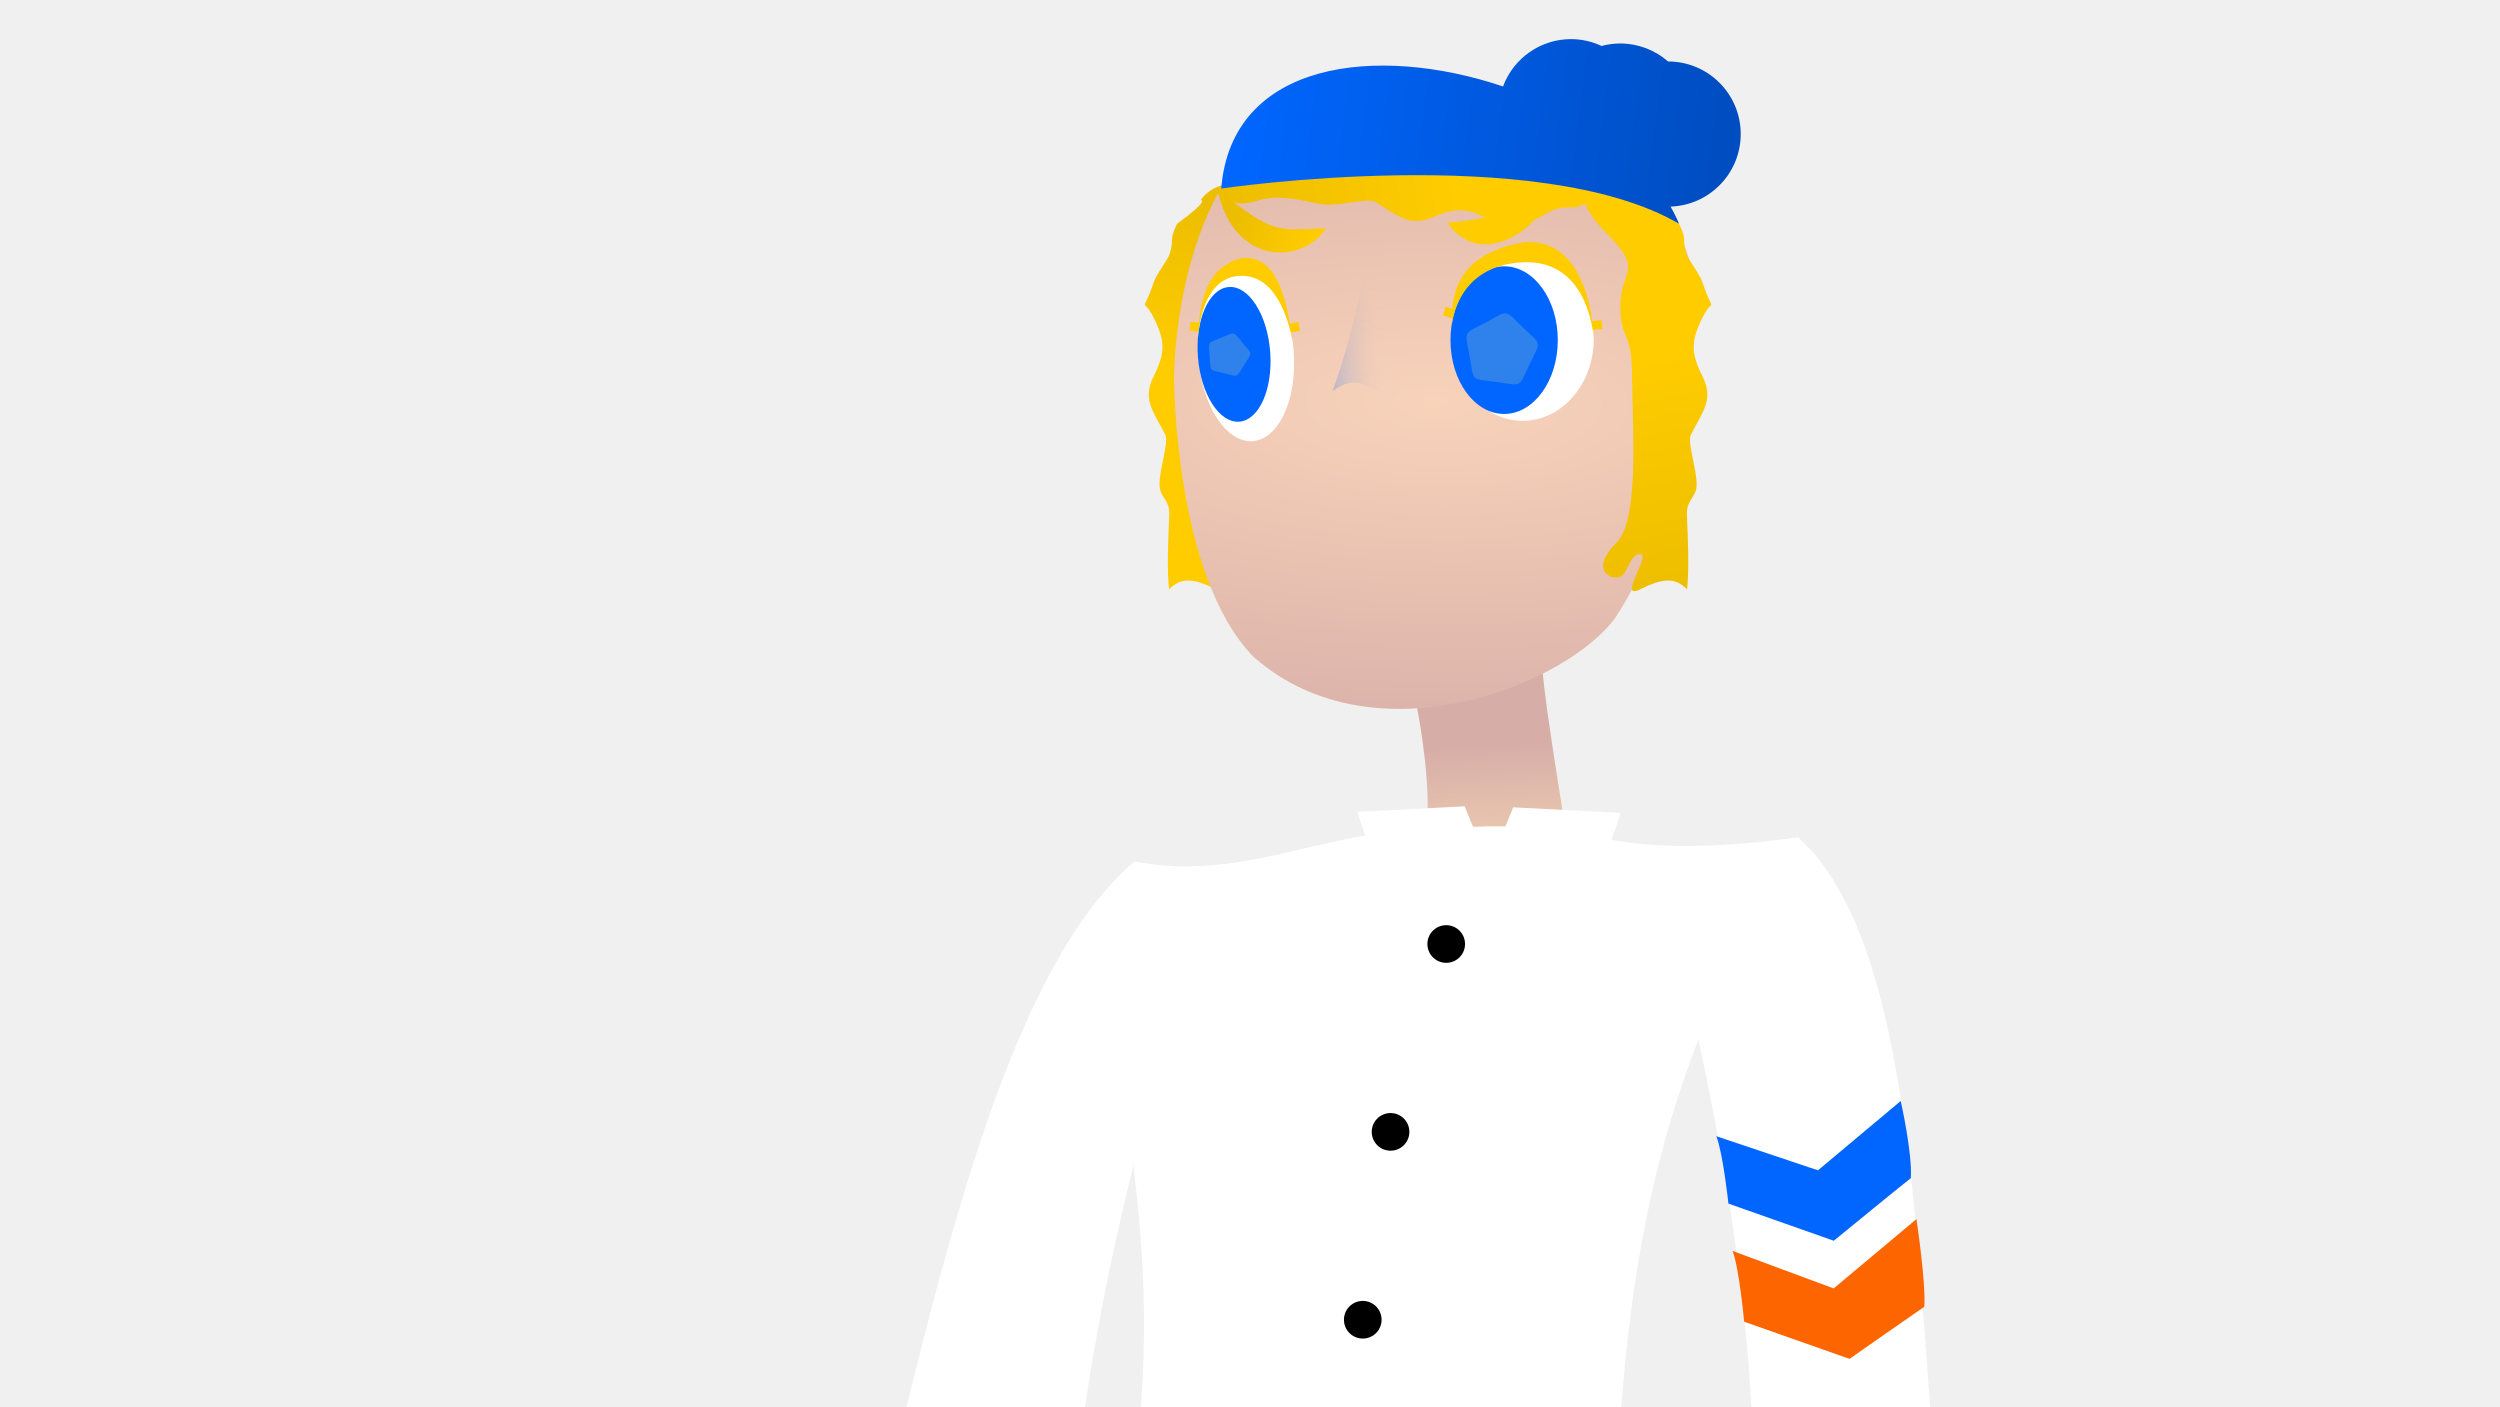
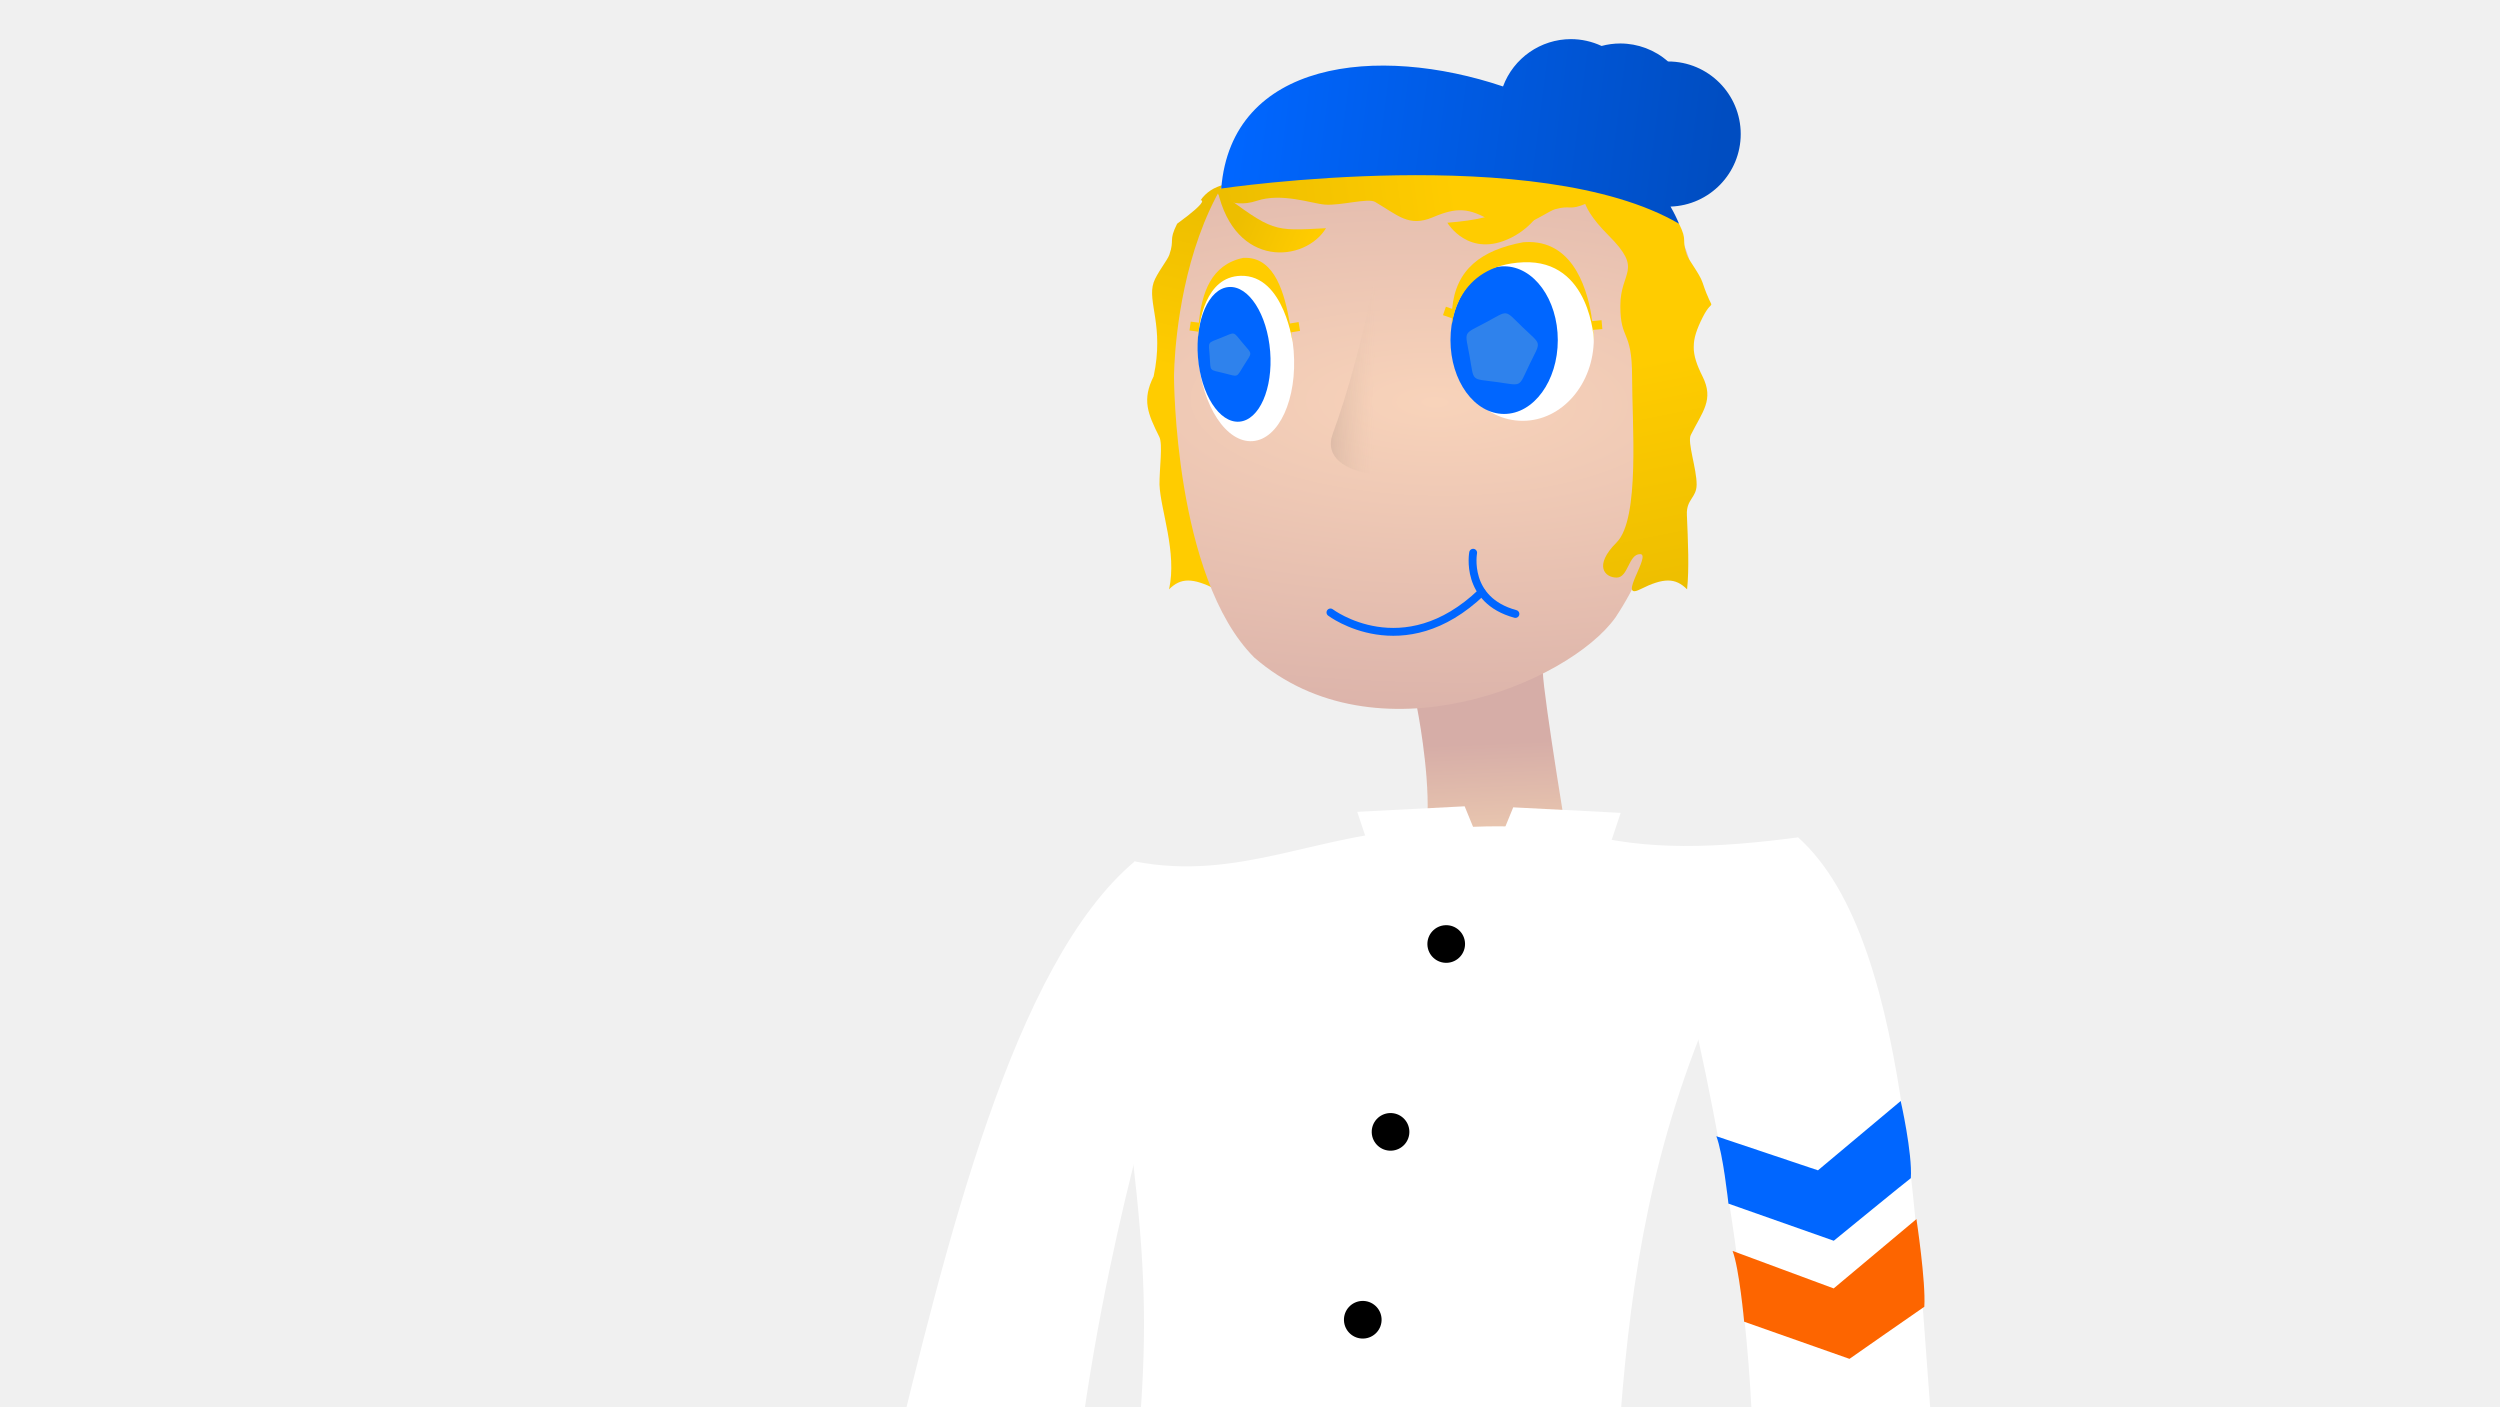
<svg xmlns="http://www.w3.org/2000/svg" xmlns:xlink="http://www.w3.org/1999/xlink" width="1920" height="1080" viewBox="0 0 508 285.75" version="1.1" id="svg8">
  <defs id="defs2">
    <linearGradient id="linearGradient4693">
      <stop style="stop-color:#ff6600;stop-opacity:1;" offset="0" id="stop4689" />
      <stop style="stop-color:#bc4b00;stop-opacity:1" offset="1" id="stop4691" />
    </linearGradient>
    <linearGradient id="linearGradient4513">
      <stop style="stop-color:#d6ada7;stop-opacity:1;" offset="0" id="stop4509" />
      <stop style="stop-color:#e9c6af;stop-opacity:1" offset="1" id="stop4511" />
    </linearGradient>
    <linearGradient id="linearGradient4496">
      <stop style="stop-color:#cccccc;stop-opacity:1;" offset="0" id="stop4492" />
      <stop style="stop-color:#b2b2b2;stop-opacity:1" offset="1" id="stop4494" />
    </linearGradient>
    <linearGradient id="linearGradient4488">
      <stop style="stop-color:#cccccc;stop-opacity:1" offset="0" id="stop4484" />
      <stop style="stop-color:#acacac;stop-opacity:1" offset="1" id="stop4486" />
    </linearGradient>
    <linearGradient id="linearGradient4472">
      <stop style="stop-color:#ffffff;stop-opacity:1;" offset="0" id="stop4468" />
      <stop style="stop-color:#f1f1f1;stop-opacity:1" offset="1" id="stop4470" />
    </linearGradient>
    <linearGradient id="linearGradient4456">
      <stop style="stop-color:#f3f3f3;stop-opacity:1" offset="0" id="stop4452" />
      <stop style="stop-color:#ffffff;stop-opacity:1" offset="1" id="stop4454" />
    </linearGradient>
    <linearGradient id="linearGradient4337">
      <stop style="stop-color:#1a1a1a;stop-opacity:1;" offset="0" id="stop4333" />
      <stop style="stop-color:#000000;stop-opacity:1" offset="1" id="stop4335" />
    </linearGradient>
    <linearGradient xlink:href="#linearGradient4337" id="linearGradient4339" x1="424.494" y1="377.874" x2="448.269" y2="373.732" gradientUnits="userSpaceOnUse" gradientTransform="matrix(1.59973,0,0,1.59973,-36.63953,143.3471)" />
    <linearGradient xlink:href="#linearGradient4456" id="linearGradient4458" x1="386.665" y1="208.209" x2="382.074" y2="175.538" gradientUnits="userSpaceOnUse" gradientTransform="matrix(1.59973,0,0,1.59973,-36.63953,143.3471)" />
    <linearGradient xlink:href="#linearGradient4472" id="linearGradient4474" x1="480.034" y1="192.652" x2="457.759" y2="213.553" gradientUnits="userSpaceOnUse" gradientTransform="matrix(1.59973,0,0,1.59973,-36.63953,143.3471)" />
    <linearGradient xlink:href="#linearGradient4488" id="linearGradient4490" x1="439.672" y1="228.46" x2="442.95" y2="232.152" gradientUnits="userSpaceOnUse" gradientTransform="matrix(1.59973,0,0,1.59973,-36.63953,143.3471)" />
    <linearGradient xlink:href="#linearGradient4496" id="linearGradient4498" x1="459.794" y1="244.485" x2="464.928" y2="250.558" gradientUnits="userSpaceOnUse" gradientTransform="matrix(1.59973,0,0,1.59973,-36.63953,143.3471)" />
    <linearGradient xlink:href="#linearGradient4513" id="linearGradient4515" x1="1654.319" y1="339.799" x2="1663.206" y2="381.147" gradientUnits="userSpaceOnUse" gradientTransform="matrix(0.4172206,0.07125769,-0.07125769,0.4172206,-1.104721,38.6865)" />
    <linearGradient xlink:href="#linearGradient4693" id="linearGradient4695" x1="383.763" y1="245.318" x2="449.558" y2="280.736" gradientUnits="userSpaceOnUse" gradientTransform="matrix(1.59973,0,0,1.59973,-36.63953,143.3471)" />
    <linearGradient xlink:href="#linearGradient4646" id="linearGradient4648" x1="403.797" y1="12.199" x2="469.783" y2="12.199" gradientUnits="userSpaceOnUse" />
    <linearGradient id="linearGradient4646">
      <stop style="stop-color:#000000;stop-opacity:1;" offset="0" id="stop4642" />
      <stop style="stop-color:#000000;stop-opacity:0;" offset="1" id="stop4644" />
    </linearGradient>
    <linearGradient xlink:href="#linearGradient4657" id="linearGradient4650" gradientUnits="userSpaceOnUse" x1="466.366" y1="32.3" x2="405.513" y2="24.476" gradientTransform="matrix(3.779528,0,0,3.779528,0,-42.51962)" />
    <linearGradient id="linearGradient4657">
      <stop id="stop4653" offset="0" style="stop-color:#004dc1;stop-opacity:1" />
      <stop id="stop4655" offset="1" style="stop-color:#0066ff;stop-opacity:1" />
    </linearGradient>
-     <linearGradient xlink:href="#linearGradient4438" id="linearGradient4427" x1="415.702" y1="74.024" x2="408.94" y2="75.451" gradientUnits="userSpaceOnUse" gradientTransform="matrix(1.59973,0,0,3.158882,-22.27946,-11.37884)" />
+     <linearGradient xlink:href="#linearGradient4438" id="linearGradient4427" x1="412.862" y1="75.949" x2="407.395" y2="75.832" gradientUnits="userSpaceOnUse" gradientTransform="matrix(2.113205,0,0,4.172807,-232.1587,-79.38799)" />
    <linearGradient id="linearGradient4438">
      <stop id="stop4434" offset="0" style="stop-color:#e9c6af;stop-opacity:0" />
-       <stop id="stop4436" offset="1" style="stop-color:#0066ff;stop-opacity:0.23" />
+       <stop id="stop4436" offset="1" style="stop-color:#d2b19f;stop-opacity:1" />
    </linearGradient>
    <linearGradient xlink:href="#linearGradient4629" id="linearGradient4614" x1="462.97" y1="81.613" x2="458.275" y2="76.179" gradientUnits="userSpaceOnUse" />
    <linearGradient id="linearGradient4629">
      <stop id="stop4625" offset="0" style="stop-color:#deb200;stop-opacity:1" />
      <stop id="stop4627" offset="1" style="stop-color:#ffcc00;stop-opacity:1" />
    </linearGradient>
    <linearGradient xlink:href="#linearGradient4667" id="linearGradient4661" gradientUnits="userSpaceOnUse" x1="462.97" y1="81.613" x2="457.125" y2="52.493" />
    <linearGradient id="linearGradient4667">
      <stop style="stop-color:#edbe00;stop-opacity:1" offset="0" id="stop4663" />
      <stop style="stop-color:#ffcc00;stop-opacity:1" offset="1" id="stop4665" />
    </linearGradient>
    <linearGradient xlink:href="#linearGradient4612" id="linearGradient4616" gradientUnits="userSpaceOnUse" x1="462.97" y1="81.613" x2="458.275" y2="76.179" />
    <linearGradient id="linearGradient4612">
      <stop style="stop-color:#ffcc00;stop-opacity:1" offset="0" id="stop4608" />
      <stop style="stop-color:#ffcc00;stop-opacity:1" offset="1" id="stop4610" />
    </linearGradient>
    <linearGradient xlink:href="#linearGradient977" id="linearGradient981" x1="415.426" y1="37.611" x2="406.026" y2="34.126" gradientUnits="userSpaceOnUse" gradientTransform="rotate(3.725615,410.1059,35.071)" />
    <linearGradient id="linearGradient977">
      <stop style="stop-color:#ffcc00;stop-opacity:1;" offset="0" id="stop973" />
      <stop style="stop-color:#edbe00;stop-opacity:1" offset="1" id="stop975" />
    </linearGradient>
    <linearGradient xlink:href="#linearGradient4629" id="linearGradient4380" gradientUnits="userSpaceOnUse" x1="462.97" y1="81.613" x2="458.275" y2="76.179" gradientTransform="rotate(-17.38837,440.2117,33.31124)" />
    <linearGradient gradientTransform="rotate(93.59207,457.291,28.36984)" xlink:href="#linearGradient4667" id="linearGradient4661-3" gradientUnits="userSpaceOnUse" x1="462.97" y1="81.613" x2="457.125" y2="52.493" />
    <radialGradient xlink:href="#linearGradient987" id="radialGradient989" cx="652.741" cy="229.145" fx="652.741" fy="229.145" r="53.013" gradientTransform="matrix(3.74465,0.05899143,-0.02255445,1.431709,-1786.378,-137.4301)" gradientUnits="userSpaceOnUse" />
    <linearGradient id="linearGradient987">
      <stop style="stop-color:#f8d3ba;stop-opacity:1" offset="0" id="stop983" />
      <stop style="stop-color:#d6ada7;stop-opacity:1" offset="1" id="stop1007" />
    </linearGradient>
    <linearGradient gradientTransform="translate(1.1291667e-5,-7.99865e-6)" xlink:href="#linearGradient977" id="linearGradient971" x1="598.211" y1="222.128" x2="606.31" y2="188.886" gradientUnits="userSpaceOnUse" />
    <linearGradient xlink:href="#linearGradient4612" id="linearGradient1167" gradientUnits="userSpaceOnUse" x1="462.97" y1="81.613" x2="458.275" y2="76.179" />
  </defs>
  <g id="layer1" transform="translate(-361.1711,-147.4067)" style="display:inline">
    <path style="fill:url(#linearGradient4515);fill-opacity:1;stroke:none;stroke-width:1.631px;stroke-linecap:butt;stroke-linejoin:miter;stroke-opacity:1" d="m 649.104,291.138 c 0,0 2.471,12.327 2.144,21.796 -0.62,1.829 -1.869,2.43 -2.318,3.857 0.68,-0.039 1.337,-0.003 1.978,0.081 -0.148,0.971 -0.343,1.873 -0.597,2.68 2.31,-0.132 4.422,-0.226 6.39,-0.294 4.799,3.285 8.285,8.686 11.281,8.87 7.087,0.436 10.095,-4.528 11.207,-7.241 0.986,0.47 1.046,0.851 1.046,0.851 0,0 -5.417,-32.588 -5.565,-37.837 -0.023,-0.82 -0.67,-1.303 -1.746,-1.534 -5.979,1.948 -16.807,6.478 -23.82,8.772 z" id="path4612" />
-     <path id="path4544" d="m 619.442,185.715 c 0,0 2.385,2.385 -4.77,9.541 -7.156,7.156 -2.385,7.156 -2.385,14.311 0,7.156 -2.385,4.77 -2.385,14.311 0,9.541 -1.637,28.969 3.133,33.74 4.77,4.77 2.385,7.156 0,7.156 -2.385,0 -2.385,-4.77 -4.77,-4.77 -2.385,0 4.77,9.541 0,7.156 -4.77,-2.385 -7.156,-2.385 -9.541,0 -0.446,-4.167 -0.191,-9.765 0.04,-15.147 0.136,-3.162 -1.954,-3.428 -1.982,-6.106 -0.034,-3.201 1.925,-8.639 1.194,-10.101 -2.385,-4.77 -4.77,-7.156 -2.385,-11.926 2.385,-4.77 2.385,-7.156 0,-11.926 -2.385,-4.77 -2.385,0 0,-7.156 0.588,-1.763 2.819,-4.54 3.189,-5.612 1.13,-3.281 -0.216,-2.719 1.582,-6.314 6.9,-5.026 4.77,-4.77 4.77,-4.77 2.165,-3.249 7.003,-4.312 10.279,-2.457 z" style="display:inline;fill:url(#linearGradient971);fill-opacity:1;stroke:none;stroke-width:0.477px;stroke-linecap:butt;stroke-linejoin:miter;stroke-opacity:1" />
+     <path id="path4544" d="m 619.442,185.715 c 0,0 2.385,2.385 -4.77,9.541 -7.156,7.156 -2.385,7.156 -2.385,14.311 0,7.156 -2.385,4.77 -2.385,14.311 0,9.541 -1.637,28.969 3.133,33.74 4.77,4.77 2.385,7.156 0,7.156 -2.385,0 -2.385,-4.77 -4.77,-4.77 -2.385,0 4.77,9.541 0,7.156 -4.77,-2.385 -7.156,-2.385 -9.541,0 1.657,-7.532 -1.74,-16.115 -1.942,-21.253 -0.034,-3.201 0.697,-8.261 -0.035,-9.723 -2.385,-4.77 -3.542,-7.534 -1.157,-12.304 2.193,-10.274 -1.35,-15.124 0,-19.082 0.588,-1.763 2.819,-4.54 3.189,-5.612 1.13,-3.281 -0.216,-2.719 1.582,-6.314 6.9,-5.026 4.77,-4.77 4.77,-4.77 2.165,-3.249 7.003,-4.312 10.279,-2.457 z" style="display:inline;fill:url(#linearGradient971);fill-opacity:1;stroke:none;stroke-width:0.477px;stroke-linecap:butt;stroke-linejoin:miter;stroke-opacity:1" />
    <path style="display:inline;fill:url(#radialGradient989);fill-opacity:1;stroke:none;stroke-width:1.631px;stroke-linecap:butt;stroke-linejoin:miter;stroke-opacity:1" d="m 599.729,223.926 c 0,0 0,40.779 16.312,57.091 24.696,21.512 63.921,5.206 73.402,-8.156 16.312,-24.467 16.312,-65.246 16.312,-65.246 0,0 0,-40.779 -65.246,-40.779 -40.779,6e-5 -40.779,57.091 -40.779,57.091 z" id="path4487" />
    <ellipse ry="16.696" rx="14.46" cy="216.223" cx="670.573" id="ellipse4497" style="display:inline;fill:#ffffff;fill-opacity:1;stroke:none;stroke-width:6.781;stroke-linecap:round;stroke-linejoin:round;stroke-miterlimit:4;stroke-dasharray:none;stroke-opacity:1;paint-order:stroke fill markers" />
    <ellipse ry="15.001" rx="10.903" cy="216.52" cx="666.812" id="path4526" style="display:inline;fill:#0066ff;fill-opacity:1;stroke:none;stroke-width:32.257;stroke-linecap:square;stroke-linejoin:round;stroke-miterlimit:4;stroke-dasharray:none;stroke-dashoffset:0;stroke-opacity:1;paint-order:stroke markers fill" />
    <path id="path4647" d="m 605.059,226.963 26.856,-4e-5" style="display:inline;fill:none;stroke:none;stroke-width:0;stroke-linecap:butt;stroke-linejoin:miter;stroke-miterlimit:4;stroke-dasharray:none;stroke-opacity:1" />
    <ellipse ry="17.614" rx="9.711" cy="266.888" cx="595.303" id="ellipse4499" style="display:inline;fill:#ffffff;fill-opacity:1;stroke:none;stroke-width:6.991;stroke-linecap:round;stroke-linejoin:round;stroke-miterlimit:4;stroke-dasharray:none;stroke-opacity:1;paint-order:stroke fill markers" transform="rotate(-4.488558)" />
    <ellipse style="display:inline;fill:#0066ff;fill-opacity:1;stroke:none;stroke-width:5.372;stroke-linecap:round;stroke-linejoin:round;stroke-miterlimit:4;stroke-dasharray:none;stroke-opacity:1;paint-order:stroke fill markers" id="path4491" cx="592.883" cy="266.627" rx="7.361" ry="13.722" transform="rotate(-4.488558)" />
    <g id="g4606" style="display:inline;fill:url(#linearGradient4614);fill-opacity:1" transform="matrix(1.59973,0,0,1.59973,-36.63952,136.6001)">
      <path id="path4645" d="m 450.018,30.702 c 0,0 -1.491,1.491 2.982,5.964 4.473,4.473 1.491,4.473 1.491,8.946 0,4.473 1.491,2.982 1.491,8.946 0,5.964 1.023,18.109 -1.959,21.091 -2.982,2.982 -1.491,4.473 0,4.473 1.491,0 1.491,-2.982 2.982,-2.982 1.491,0 -2.982,5.964 0,4.473 2.982,-1.491 4.473,-1.491 5.964,0 0.279,-2.605 0.119,-6.104 -0.025,-9.468 -0.085,-1.977 1.221,-2.143 1.239,-3.817 0.021,-2.001 -1.204,-5.4 -0.746,-6.314 1.491,-2.982 2.982,-4.473 1.491,-7.455 -1.491,-2.982 -1.491,-4.473 0,-7.455 1.491,-2.982 1.491,0 0,-4.473 -0.367,-1.102 -1.762,-2.838 -1.993,-3.508 -0.706,-2.051 0.135,-1.699 -0.989,-3.947 -4.313,-3.142 -2.982,-2.982 -2.982,-2.982 z" style="fill:url(#linearGradient4661);fill-opacity:1;stroke:none;stroke-width:0.298px;stroke-linecap:butt;stroke-linejoin:miter;stroke-opacity:1" />
      <path style="fill:url(#linearGradient1167);fill-opacity:1;stroke:none;stroke-width:4.411px;stroke-linecap:butt;stroke-linejoin:miter;stroke-opacity:1" d="m 1674.143,99.201 c -0.99,-0.011 -2.012,0.026 -3.066,0.115 -20.026,3.762 -32.351,12.952 -34.059,31.975 l -3.002,-1.031 -1.393,4.057 4.057,1.393 0.139,-0.4 c -0.015,1.226 7e-4,2.482 0.064,3.783 0,0 1.839,-28.797 34.324,-30.162 32.485,-1.364 33.883,37.744 33.883,37.744 0,0 -0.03,-2.093 -0.32,-5.307 l 4.354,-0.369 -0.377,-4.271 -4.457,0.457 c -1.877,-13.771 -8.262,-37.728 -30.146,-37.982 z" transform="matrix(0.2645833,0,0,0.2645833,0,11.24998)" id="path4505" />
      <path id="path4513" d="m 403.335,30.941 c 7.097,5.292 6.97,5.165 13.768,4.8 -2.642,4.344 -11.549,5.191 -13.768,-4.8 z" style="fill:url(#linearGradient981);fill-opacity:1;stroke:none;stroke-width:1.14px;stroke-linecap:butt;stroke-linejoin:miter;stroke-opacity:1" />
      <path style="fill:url(#linearGradient4380);fill-opacity:1;stroke:none;stroke-width:1.14px;stroke-linecap:butt;stroke-linejoin:miter;stroke-opacity:1" d="m 432.517,35.046 c 7.582,-0.597 8.703,-2.116 14.087,-7.626 0,0 -0.493,6.746 -5.928,9.501 -5.435,2.755 -8.159,-1.875 -8.159,-1.875 z" id="path4515" />
      <path id="path4509" transform="matrix(0.2645833,0,0,0.2645833,0,11.24998)" d="m 1538.352,106.797 c -0.549,-0.018 -1.113,-0.01 -1.691,0.025 -15.428,3.289 -19.806,16.766 -21.239,31.096 l -3.91,-0.495 -0.582,4.248 4.172,0.572 c -0.08,1.236 -0.147,2.471 -0.201,3.699 0.555,-8.385 3.631,-30.086 20.637,-30.52 21.083,-0.536 25.182,33.498 25.182,33.498 -0.29,-1.981 -0.593,-4.132 -0.934,-6.367 l 4.209,-0.689 -0.693,-4.232 -4.203,0.689 c -2.509,-14.608 -7.199,-31.072 -20.746,-31.525 z m -23.451,39.146 c -0.133,2.01 -0.125,3.273 -0.125,3.273 0.035,-1.082 0.077,-2.176 0.125,-3.273 z" style="fill:url(#linearGradient4616);fill-opacity:1;stroke:none;stroke-width:3.449px;stroke-linecap:butt;stroke-linejoin:miter;stroke-opacity:1" />
      <path id="path4645-5" d="m 455.419,20.965 c 0,0 -1.395,-1.581 -6.139,2.602 -4.744,4.184 -4.558,1.208 -9.022,0.928 -4.464,-0.28 -3.07,1.301 -9.022,0.928 -5.952,-0.374 -18.137,-0.113 -20.927,-3.276 -2.789,-3.163 -0.236,0.24 -0.329,1.728 -0.093,1.488 -1.252,-0.333 -1.345,1.155 -0.093,1.488 -3.521,-1.341 -2.22,1.728 1.301,3.07 -1.037,2.549 -2.618,3.944 -1.468,0.73 1.29,2.644 4.481,1.57 3.218,-1.083 7.032,0.351 8.702,0.474 1.995,0.147 5.465,-0.863 6.349,-0.349 2.883,1.675 4.277,3.256 7.347,1.955 3.07,-1.301 4.558,-1.208 7.44,0.467 2.883,1.675 -0.093,1.488 4.464,0.28 1.123,-0.298 2.943,-1.581 3.626,-1.77 2.091,-0.576 1.688,0.241 4.001,-0.739 3.406,-4.108 3.163,-2.789 3.163,-2.789 z" style="fill:url(#linearGradient4661-3);fill-opacity:1;stroke:none;stroke-width:0.298px;stroke-linecap:butt;stroke-linejoin:miter;stroke-opacity:1" />
    </g>
    <path id="path4511" d="m 602.389,216.475 1.572,0.585" style="display:inline;fill:#ffff73;fill-opacity:1;stroke:none;stroke-width:1.46px;stroke-linecap:butt;stroke-linejoin:miter;stroke-opacity:1" />
    <path style="display:inline;opacity:0.186;fill:#ffff98;fill-opacity:1;stroke:none;stroke-width:0.81;stroke-linecap:round;stroke-linejoin:round;stroke-miterlimit:4;stroke-dasharray:none;stroke-dashoffset:0;stroke-opacity:1;paint-order:stroke fill markers" id="path4514" d="m 613.68,217.1 c 2.039,2.428 1.992,1.765 0.314,4.454 -1.679,2.689 -1.063,2.44 -4.139,1.675 -3.077,-0.765 -2.649,-0.257 -2.872,-3.419 -0.223,-3.162 -0.575,-2.599 2.364,-3.788 2.939,-1.189 2.294,-1.35 4.333,1.078 z" />
-     <path id="path4489-5" d="m 638.293,203.557 c -1.87,8.822 -3.996,16.98 -6.378,23.406 8.191,-6.821 13.453,8.161 17.819,3.565 0.565,-0.641 1.712,-19.721 0.308,-30.025" style="display:inline;fill:url(#linearGradient4427);fill-opacity:1;stroke:none;stroke-width:1.963;stroke-linecap:butt;stroke-linejoin:miter;stroke-miterlimit:4;stroke-dasharray:none;stroke-opacity:1" />
+     <path id="path4489-5" d="m 640.441,204.537 c -2.47,11.653 -5.279,22.43 -8.425,30.919 -3.655,9.789 17.772,10.781 23.539,4.71 0.747,-0.847 2.261,-26.051 0.406,-39.662" style="display:inline;fill:url(#linearGradient4427);fill-opacity:1;stroke:none;stroke-width:2.593;stroke-linecap:butt;stroke-linejoin:miter;stroke-miterlimit:4;stroke-dasharray:none;stroke-opacity:1" />
    <path d="m 671.979,221.437 c -2.349,4.86 -1.352,4.325 -6.7,3.593 -5.348,-0.732 -4.531,0.051 -5.488,-5.262 -0.956,-5.312 -1.449,-4.294 3.308,-6.845 4.757,-2.551 3.636,-2.705 7.532,1.031 3.896,3.736 3.696,2.622 1.347,7.482 z" id="path4529" style="display:inline;opacity:0.186;fill:#ffff98;fill-opacity:1;stroke:none;stroke-width:0.955;stroke-linecap:round;stroke-linejoin:round;stroke-miterlimit:4;stroke-dasharray:none;stroke-dashoffset:0;stroke-opacity:1;paint-order:stroke fill markers" />
    <g id="g4640" style="display:inline;fill:url(#linearGradient4648);fill-opacity:1" transform="matrix(1.59973,0,0,1.59973,-36.63952,154.597)">
      <path style="fill:url(#linearGradient4650);fill-opacity:1;stroke:none;stroke-width:1.127px;stroke-linecap:butt;stroke-linejoin:miter;stroke-opacity:1" d="M 1694.07,1.789 A 34.854,34.854 0 0 0 1661.441,24.516 C 1600.969,4.162 1531.097,12.138 1526.162,73.518 c 0,0 152.152,-22.541 219.775,16.906 -1.159,-2.793 -2.529,-5.538 -4.084,-8.232 a 34.854,34.854 0 0 0 33.703,-34.812 34.854,34.854 0 0 0 -34.853,-34.854 34.854,34.854 0 0 0 -0.035,0.002 34.854,34.854 0 0 0 -22.934,-8.646 34.854,34.854 0 0 0 -8.984,1.195 34.854,34.854 0 0 0 -14.68,-3.287 z" transform="scale(0.2645833)" id="path4639" />
    </g>
  </g>
  <g id="layer3" transform="translate(-361.1711,-136.1567)" style="display:inline">
    <path style="fill:url(#linearGradient4458);fill-opacity:1;stroke:none;stroke-width:1.897px;stroke-linecap:butt;stroke-linejoin:miter;stroke-opacity:1" d="m 597.824,350.245 c 0,0 -14.949,46.309 -19.216,97.756 -1.156,13.935 29.35,15.799 29.312,22.665 -8.425,20.189 10.483,38.703 -5.22,35.816 2.164,-4.843 -71.275,-27.459 -60.48,-71.556 11.205,-45.773 24.712,-102.857 49.519,-123.728 12.217,6.352 7.687,19.319 7.687,19.319 z" id="path4352" />
    <path id="path4315" d="m 702.238,330.508 c 0,0 17.872,66.361 14.849,117.896 -0.819,13.959 -31.283,11.507 -32.213,18.309 5.497,21.174 -15.831,36.84 0.122,36.194 -1.46,-5.1 74.432,-17.144 69.957,-62.321 -4.645,-46.895 -4.196,-112.61 -28.407,-134.273 -20,14.185 -24.308,24.196 -24.308,24.196 z" style="fill:url(#linearGradient4474);fill-opacity:1;stroke:none;stroke-width:1.897px;stroke-linecap:butt;stroke-linejoin:miter;stroke-opacity:1" />
    <path id="path4300" d="m 627.222,590.826 c 0,0 2.921,62.28 3.655,74.712 0.739,12.528 14.835,119.92 24.139,122.117 9.304,2.198 19.987,1.659 19.824,-5.53 -0.163,-7.188 0.648,-93.185 -2.182,-106.481 -1.716,-8.062 7.665,-51.292 11.289,-86.748 2.353,-23.022 -0.679,-44.726 -0.679,-44.726 L 583.22,543.691 Z" style="fill:#000000;fill-opacity:1;stroke:none;stroke-width:0.458px;stroke-linecap:butt;stroke-linejoin:miter;stroke-opacity:1" />
    <path style="fill:#000000;fill-opacity:1;stroke:none;stroke-width:0.458px;stroke-linecap:butt;stroke-linejoin:miter;stroke-opacity:1" d="m 583.22,543.691 c 0,0 -12.537,116.649 -10.689,129.124 2.046,13.809 21.78,111.309 31.213,113.926 9.433,2.617 20.165,2.575 19.771,-4.587 -0.394,-7.161 -8.571,-98.028 -11.844,-111.392 -2.817,-11.5 6.922,-65.005 10.755,-78.978 0.621,-2.264 60.842,-47.613 60.842,-47.613 z" id="path4298" />
    <path style="fill:#000000;fill-opacity:1;stroke:none;stroke-width:0.329px;stroke-linecap:butt;stroke-linejoin:miter;stroke-opacity:1" d="m 557.381,816.493 c 5.64,0.419 41.502,1.351 43.335,0.145 5.514,-9.299 9.222,0.672 10.306,0.526 1.577,-0.285 15.882,0.159 16.057,-1.849 0.175,-2.007 3.388,-30.362 1.072,-34.279 -0.345,-0.583 1.131,-9.763 -3.918,-13.186 -11.369,-7.707 -23.8,-0.813 -29.539,0.932 -3.004,0.913 3.492,12.74 4.409,16.046 -8.963,17.985 -23.636,21.715 -40.753,16.63 -3.572,8.325 -5.075,14.47 -0.969,15.035 z" id="path4302" />
    <path id="path4306" d="m 662.798,818.284 c 1.577,-0.285 17.275,-0.962 17.45,-2.969 0.175,-2.007 3.388,-30.362 1.072,-34.279 -0.345,-0.583 0.833,-8.73 -2.34,-13.94 -11.91,-19.555 -27.235,-1.346 -32.975,0.399 -3.004,0.913 2.546,14.853 3.462,18.159 -17.331,39.408 -17.888,27.962 13.331,32.629 z" style="fill:#000000;fill-opacity:1;stroke:none;stroke-width:0.329px;stroke-linecap:butt;stroke-linejoin:miter;stroke-opacity:1" />
    <path style="fill:#ffffff;fill-opacity:1;stroke:none;stroke-width:1.631px;stroke-linecap:butt;stroke-linejoin:miter;stroke-opacity:1" d="m 715.291,327.272 c -30.703,60.75 -22.91,109.579 -30.295,175.634 l -101.643,0.824 c 11.364,-86.144 12.686,-94.516 7.003,-140.468 -1.243,-5.521 -3.868,-40.779 -0.684,-46.28 10.754,-18.582 34.847,35.675 71.918,41.925 32.022,5.399 43.009,-39.41 53.701,-31.635 z" id="path4617" />
    <path id="path4623" d="m 591.74,311.198 c -10.682,19.512 41.7,64.815 61.753,69.381 20.052,4.566 61.896,-36.948 73.053,-74.267 -16.133,2.109 -30.898,2.915 -44.817,-1.097 -15.791,-1.64 -15.616,-1.18 -30.106,-0.746 -22.313,0.764 -38.432,10.905 -59.882,6.729 z" style="fill:#ffffff;fill-opacity:1;stroke:none;stroke-width:1.631px;stroke-linecap:butt;stroke-linejoin:miter;stroke-opacity:1" />
    <path style="fill:url(#linearGradient4695);fill-opacity:1;stroke:none;stroke-width:0.477px;stroke-linecap:butt;stroke-linejoin:miter;stroke-opacity:1" d="m 583.353,503.73 c 0,0 -12.708,73.401 -7.889,85.448 l 107.451,10.436 c 13.011,-1.928 2.081,-96.708 2.081,-96.708 z" id="path4708" />
    <path style="fill:#ffffff;fill-opacity:1;stroke:none;stroke-width:0.742px;stroke-linecap:butt;stroke-linejoin:miter;stroke-opacity:1" d="m 636.961,301.123 1.967,5.902 22.391,-0.844 -2.53,-6.183 z" id="path4686" />
    <path id="path4703" d="m 690.488,301.334 -1.968,5.902 -22.391,-0.844 2.53,-6.183 z" style="fill:#ffffff;fill-opacity:1;stroke:none;stroke-width:0.742px;stroke-linecap:butt;stroke-linejoin:miter;stroke-opacity:1" />
    <rect style="fill:url(#linearGradient4490);fill-opacity:1;stroke:none;stroke-width:0.215;stroke-linecap:round;stroke-linejoin:round;stroke-miterlimit:4;stroke-dasharray:none;stroke-dashoffset:0;stroke-opacity:1;paint-order:stroke fill markers" id="rect4607" width="36.382" height="17.589" x="635.579" y="497.139" ry="4.212" />
    <path style="fill:none;stroke:none;stroke-width:2.281;stroke-linecap:round;stroke-linejoin:miter;stroke-miterlimit:4;stroke-dasharray:none;stroke-opacity:1" d="m 640.334,501.238 h 14.311" id="path4609" />
    <circle style="fill:#b3b3b3;fill-opacity:1;stroke:none;stroke-width:2.281;stroke-linecap:round;stroke-linejoin:round;stroke-miterlimit:4;stroke-dasharray:none;stroke-dashoffset:0;stroke-opacity:1;paint-order:stroke fill markers" id="path4611" cx="662.994" cy="507.201" r="5.963" />
    <circle style="fill:#ff2a2a;fill-opacity:1;stroke:none;stroke-width:2.281;stroke-linecap:round;stroke-linejoin:round;stroke-miterlimit:4;stroke-dasharray:none;stroke-dashoffset:0;stroke-opacity:1;paint-order:stroke fill markers" id="path4613" cx="641.527" cy="511.972" r="1.193" />
    <circle style="fill:#d4ff2a;fill-opacity:1;stroke:none;stroke-width:2.281;stroke-linecap:round;stroke-linejoin:round;stroke-miterlimit:4;stroke-dasharray:none;stroke-dashoffset:0;stroke-opacity:1;paint-order:stroke fill markers" id="path4616" cx="646.297" cy="511.972" r="1.193" />
    <rect style="fill:url(#linearGradient4498);fill-opacity:1;stroke:none;stroke-width:0.478;stroke-linecap:round;stroke-linejoin:round;stroke-miterlimit:4;stroke-dasharray:none;stroke-dashoffset:0;stroke-opacity:1;paint-order:stroke fill markers" id="rect4637" width="23.852" height="38.163" x="683.268" y="506.009" ry="4.212" />
    <g id="g4608" transform="matrix(1.801227,-0.07977683,0.07977683,1.801227,-170.2314,107.2428)" style="stroke:none">
      <g id="g4731" transform="matrix(1.322768,0,0,1.322768,-139.0758,-54.05721)" style="stroke:none">
        <circle r="1.604" cy="148.641" cx="446.741" id="circle4707" style="fill:#000000;fill-opacity:1;stroke:none;stroke-width:1.4;stroke-linecap:round;stroke-linejoin:round;stroke-miterlimit:4;stroke-dasharray:none;stroke-dashoffset:0;stroke-opacity:1;paint-order:stroke fill markers" />
      </g>
      <g transform="matrix(1.322768,0,0,1.322768,-146.2808,-33.1825)" id="g4737" style="stroke:none">
        <circle style="fill:#000000;fill-opacity:1;stroke:none;stroke-width:1.4;stroke-linecap:round;stroke-linejoin:round;stroke-miterlimit:4;stroke-dasharray:none;stroke-dashoffset:0;stroke-opacity:1;paint-order:stroke fill markers" id="circle4735" cx="446.741" cy="148.641" r="1.604" />
      </g>
      <g id="g4743" transform="matrix(1.322768,0,0,1.322768,-150.3443,-12.16866)" style="stroke:none">
        <circle r="1.604" cy="148.641" cx="446.741" id="circle4741" style="fill:#000000;fill-opacity:1;stroke:none;stroke-width:1.4;stroke-linecap:round;stroke-linejoin:round;stroke-miterlimit:4;stroke-dasharray:none;stroke-dashoffset:0;stroke-opacity:1;paint-order:stroke fill markers" />
      </g>
    </g>
    <path style="fill:url(#linearGradient4339);fill-opacity:1;stroke:none;stroke-width:0.477px;stroke-linecap:butt;stroke-linejoin:miter;stroke-opacity:1" d="m 639.339,742.186 38.36,-4.937 -0.275,10.415 -36.266,6.61 z" id="path4340" />
    <path style="fill:#000000;stroke:none;stroke-width:0.638px;stroke-linecap:butt;stroke-linejoin:miter;stroke-opacity:1" d="m 676.928,716.359 0.288,43.952 12.123,-0.967 -1.174,-47.024 z" id="path4342" />
    <path style="fill:#0066ff;fill-opacity:1;stroke:none;stroke-width:0.423px;stroke-linecap:butt;stroke-linejoin:miter;stroke-opacity:1" d="m 709.931,367.037 20.65,6.929 16.817,-14.091 c 0,0 2.387,10.619 2.057,15.682 -0.45,0.278 -15.663,12.721 -15.663,12.721 l -21.402,-7.546 c 0,0 -1.117,-10.285 -2.459,-13.694 z" id="path4683" />
    <path id="path4685" d="m 713.228,390.344 20.548,7.62 16.817,-14.091 c 0,0 1.929,12.753 1.599,17.816 -0.45,0.278 -15.206,10.587 -15.206,10.587 l -21.402,-7.546 c 0,0 -1.014,-10.976 -2.357,-14.385 z" style="fill:#fd6500;fill-opacity:1;stroke:none;stroke-width:0.423px;stroke-linecap:butt;stroke-linejoin:miter;stroke-opacity:1" />
  </g>
-   <g id="layer2" style="display:none;opacity:1" transform="translate(-361.1711,-147.4067)">
+   <g id="layer2" style="display:inline;opacity:1" transform="translate(-361.1711,-147.4067)">
    <path style="display:inline;fill:none;stroke:#0066ff;stroke-width:1.6;stroke-linecap:round;stroke-linejoin:miter;stroke-miterlimit:4;stroke-dasharray:none;stroke-opacity:1;paint-order:stroke fill markers" d="m 631.52,271.859 c 0,0 14.766,11.179 30.717,-4.115" id="path4539" />
    <path id="path4542" d="m 660.515,259.725 c 0,0 -1.797,9.62 8.589,12.437" style="display:inline;fill:none;fill-opacity:1;stroke:#0066ff;stroke-width:1.6;stroke-linecap:round;stroke-linejoin:miter;stroke-miterlimit:4;stroke-dasharray:none;stroke-opacity:1;paint-order:stroke fill markers" />
  </g>
</svg>
